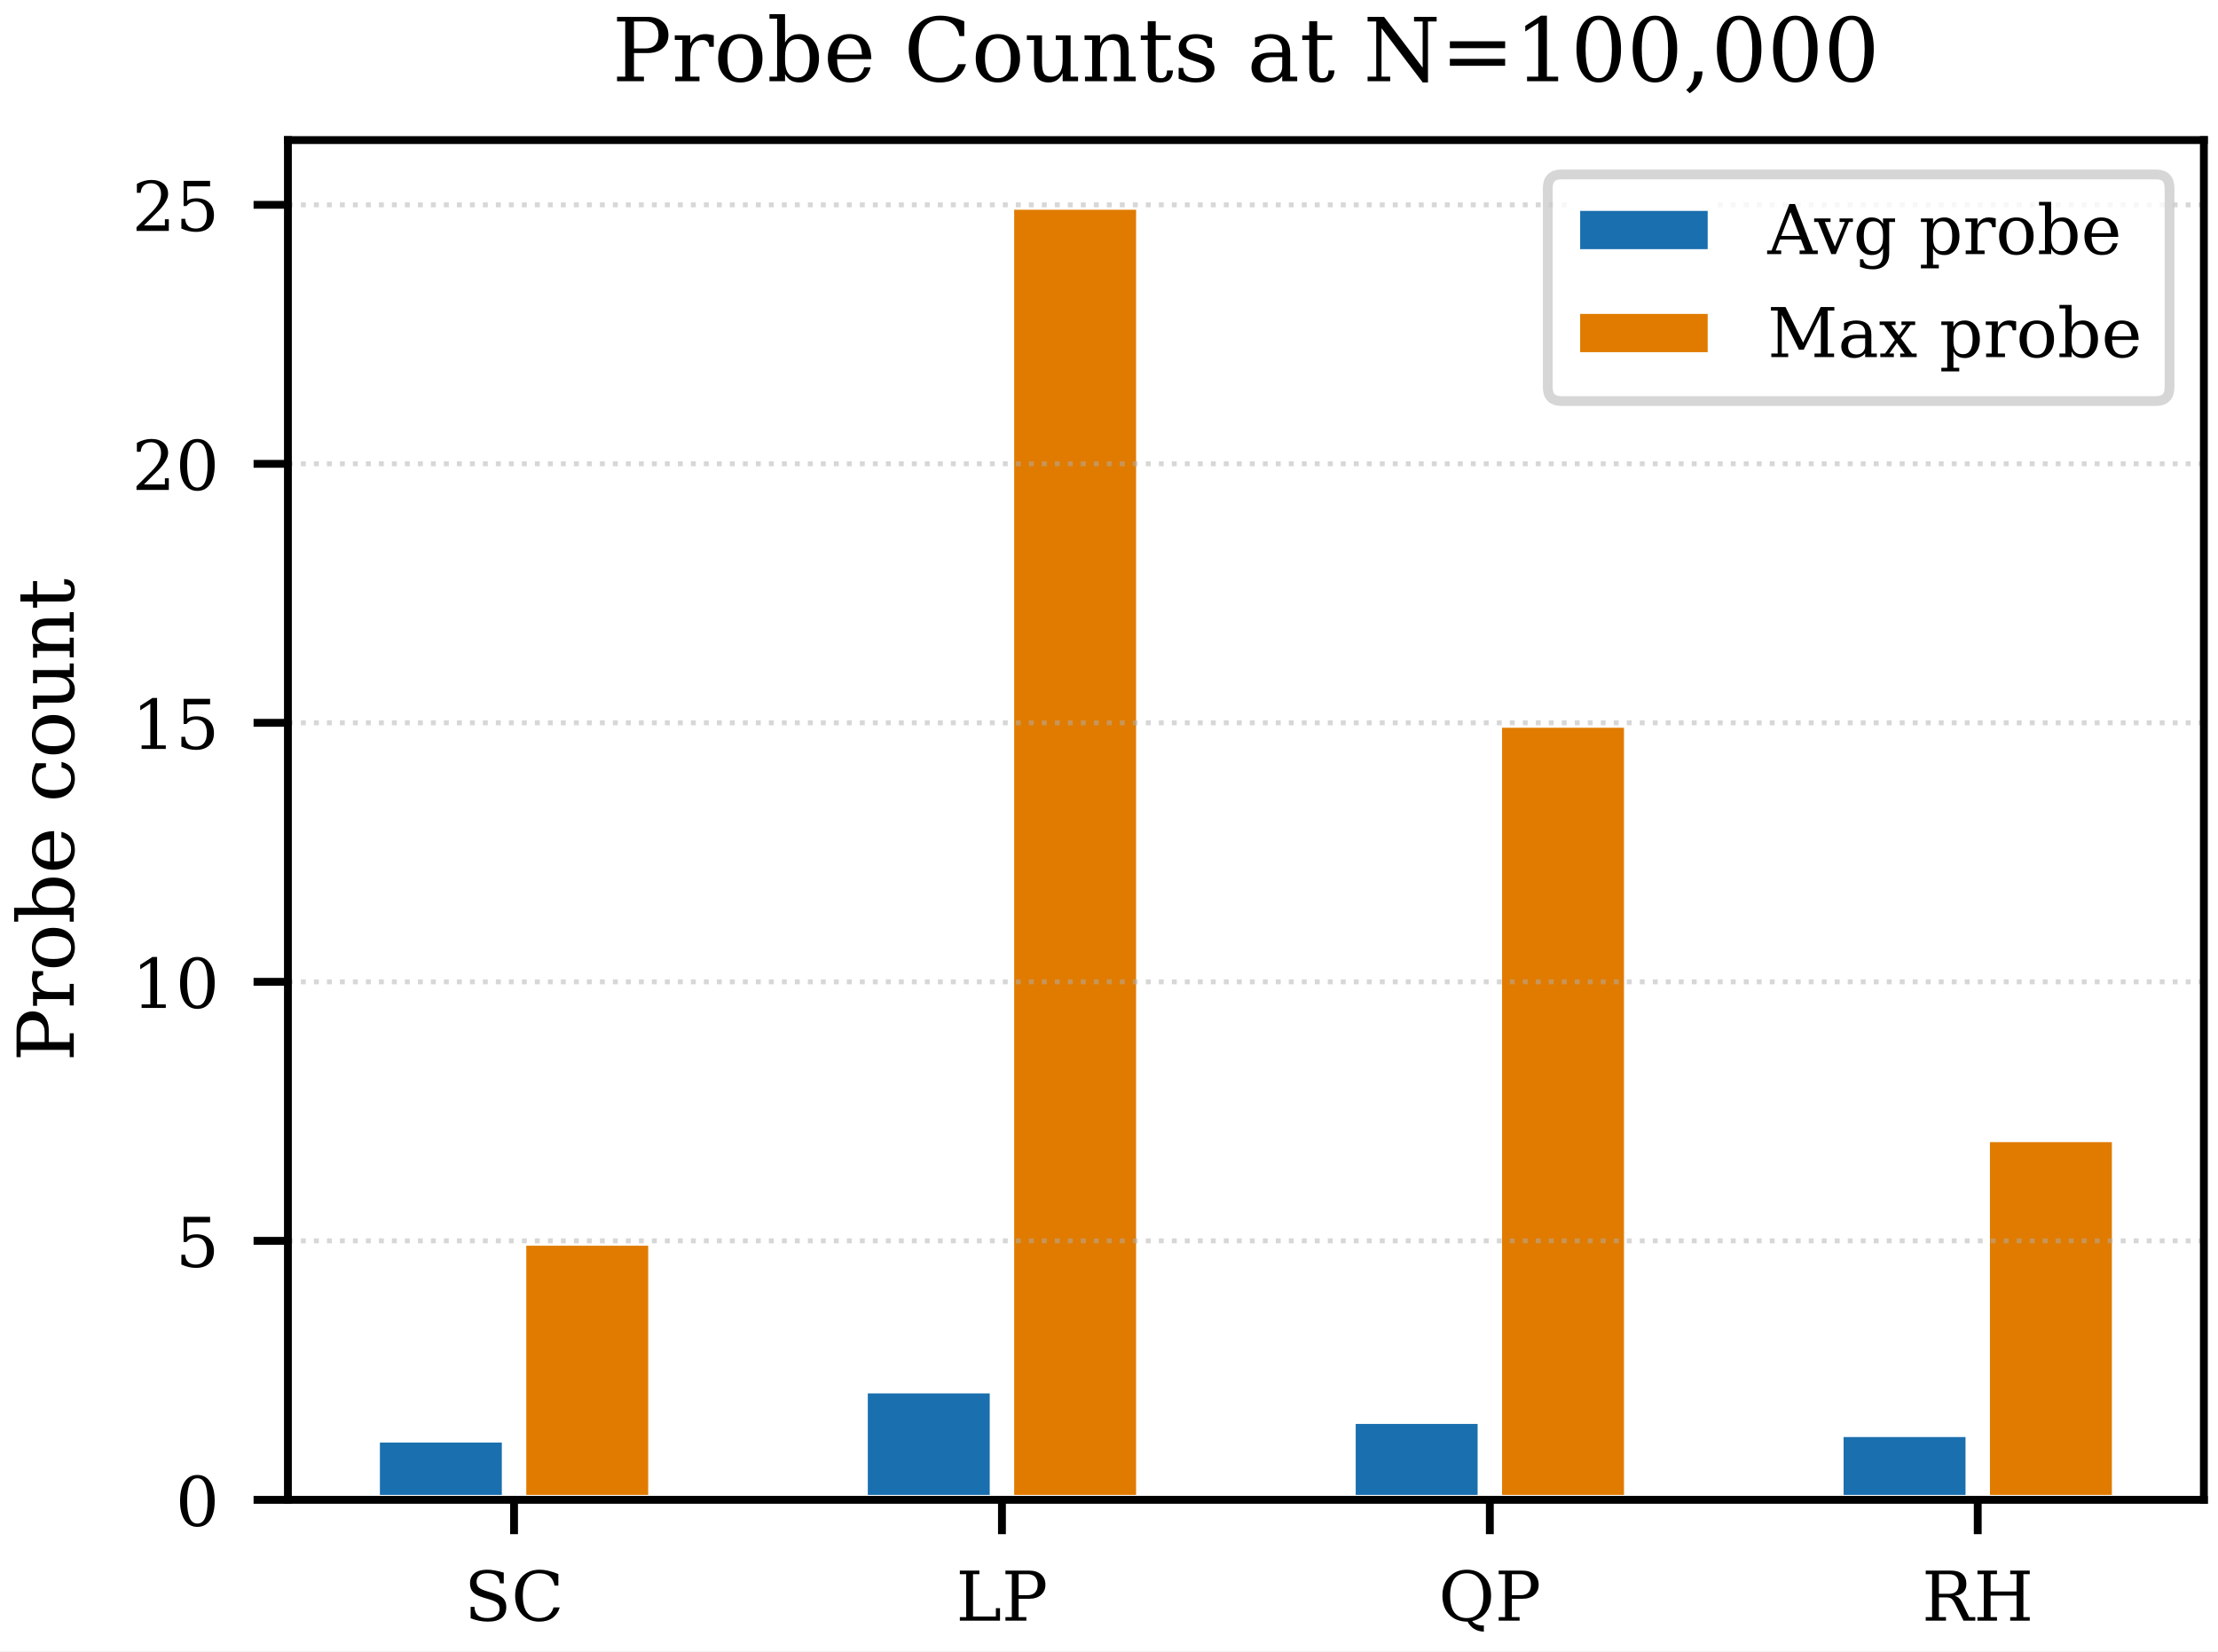
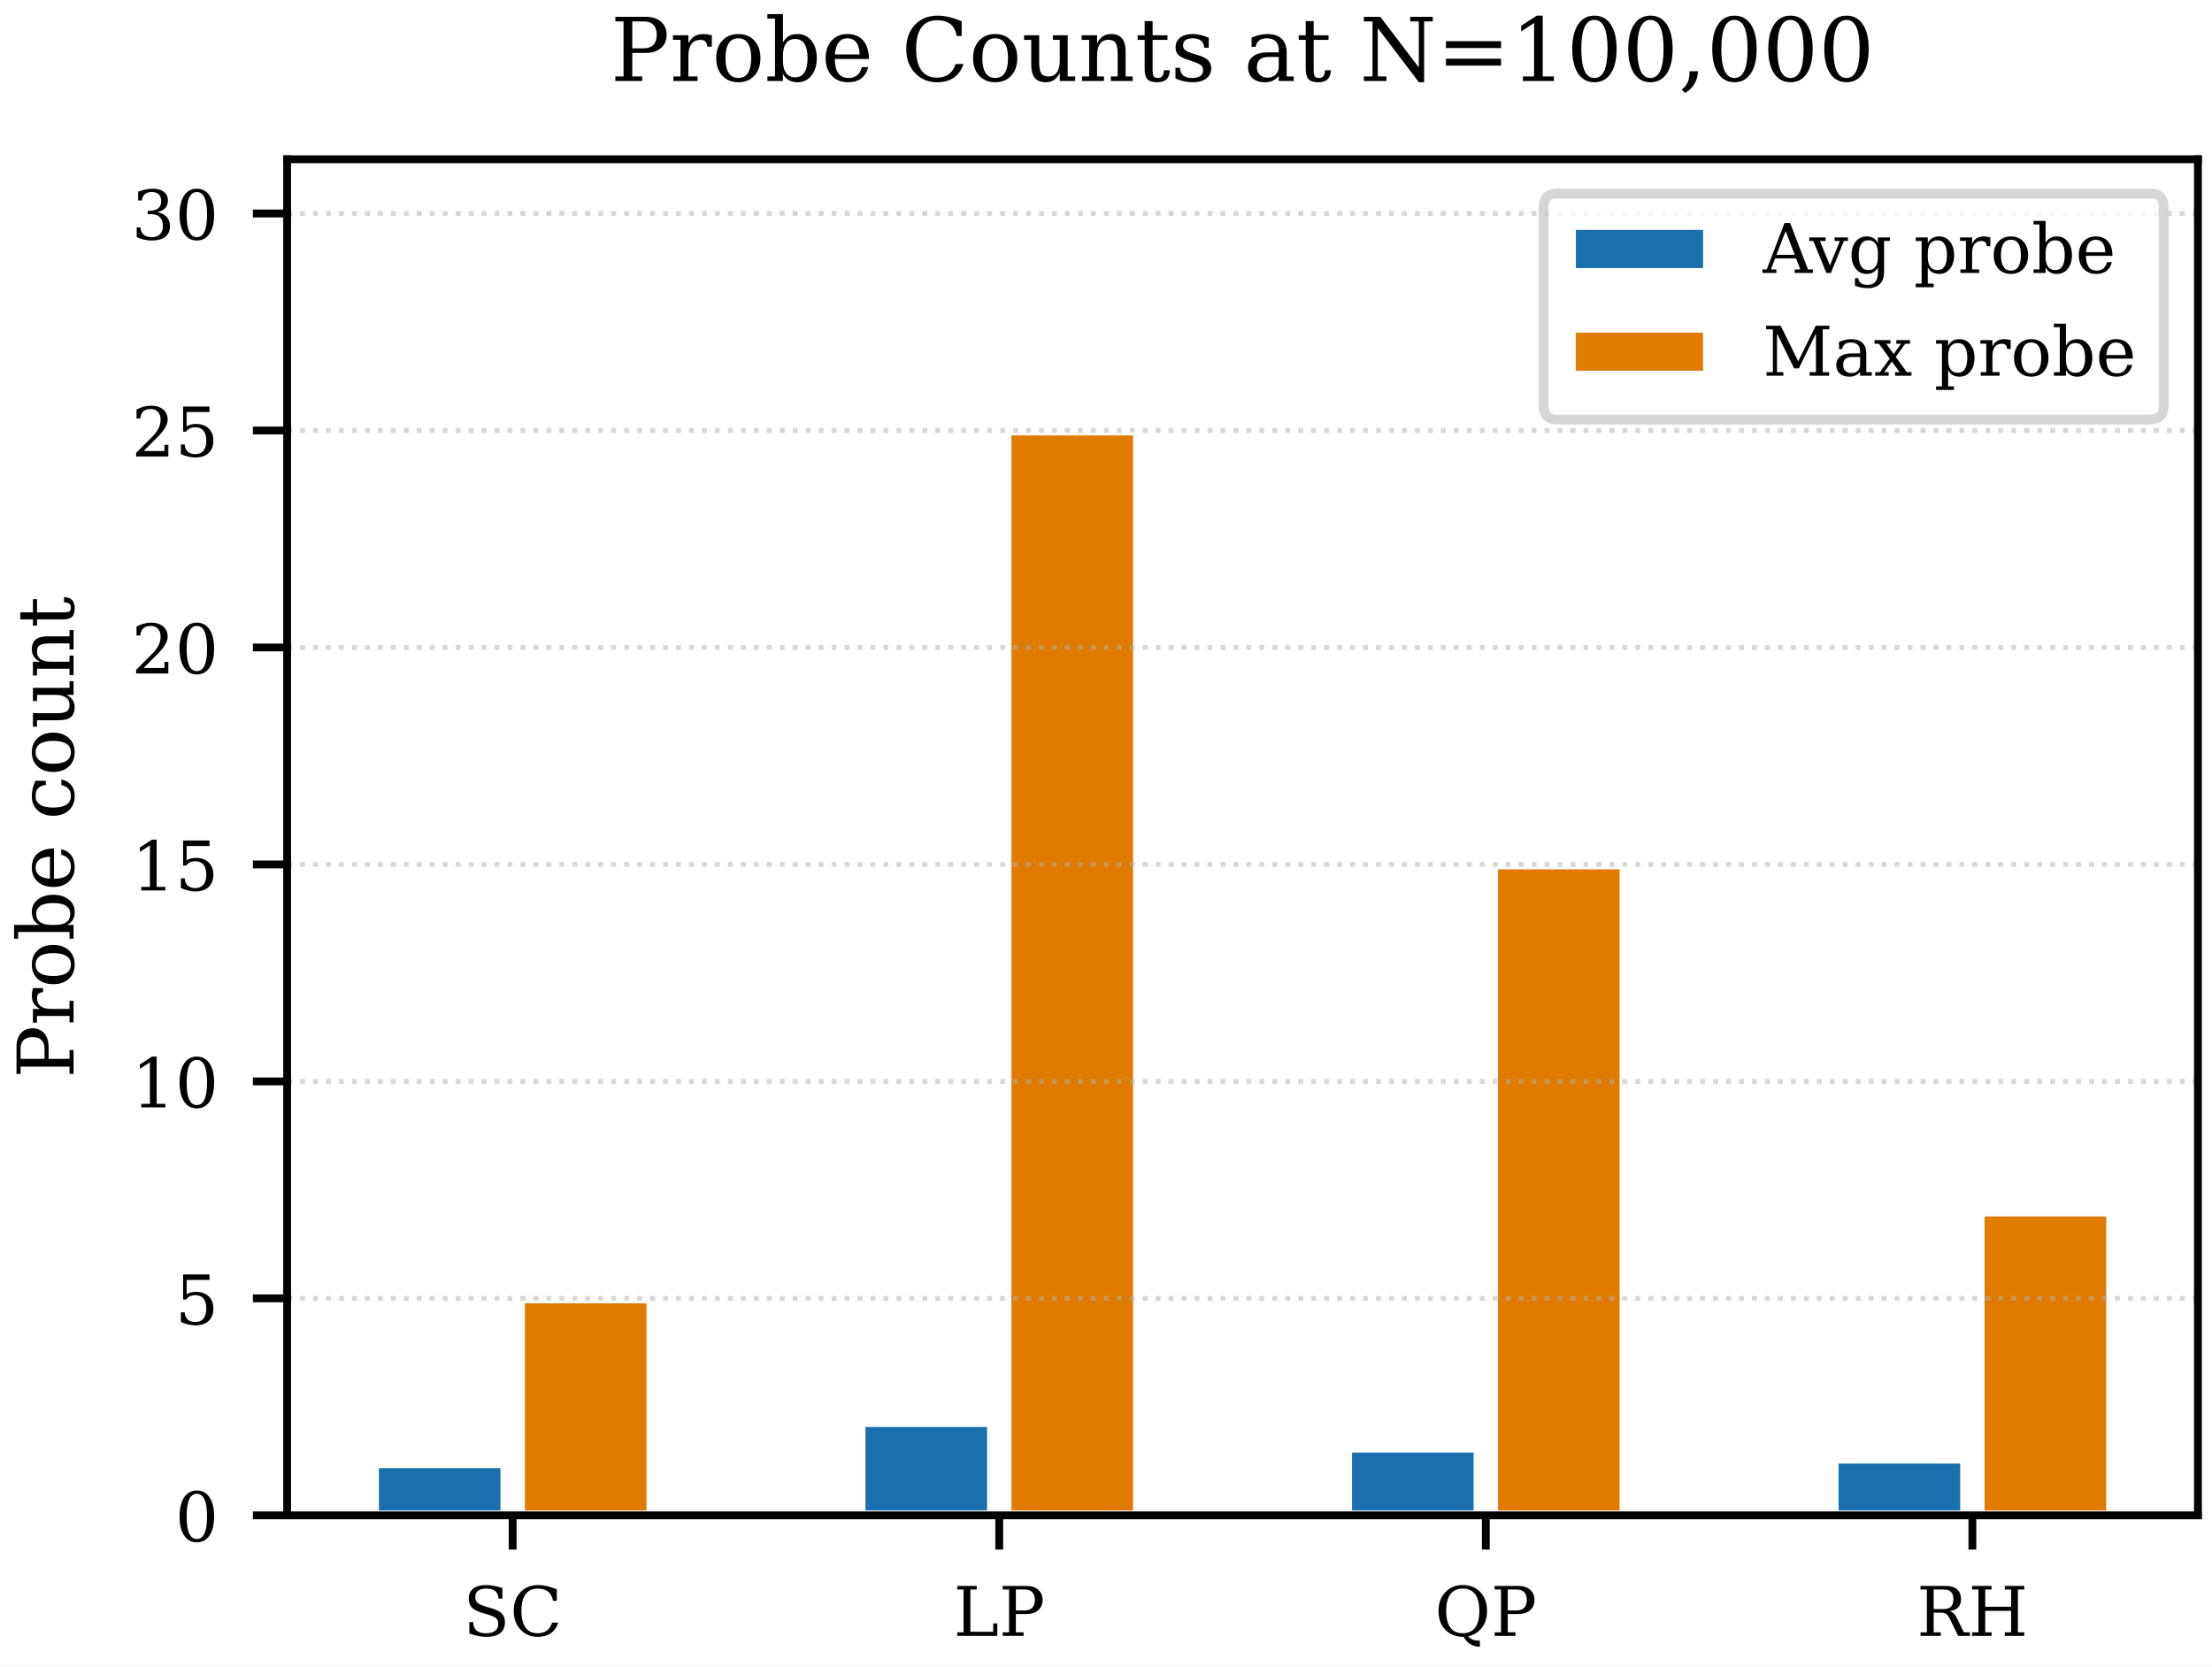
- <svg xmlns="http://www.w3.org/2000/svg" xmlns:xlink="http://www.w3.org/1999/xlink" width="226.088pt" height="168.319pt" viewBox="0 0 226.088 168.319" version="1.1">
+ <svg xmlns="http://www.w3.org/2000/svg" xmlns:xlink="http://www.w3.org/1999/xlink" width="226.088pt" height="170.319pt" viewBox="0 0 226.088 170.319" version="1.1">
  <defs>
    <style type="text/css">*{stroke-linejoin: round; stroke-linecap: butt}</style>
  </defs>
  <g id="figure_1">
    <g id="patch_1">
-       <path d="M 0 168.319  L 226.088 168.319  L 226.088 0  L 0 0  z " style="fill: #ffffff" />
+       <path d="M 0 170.319  L 226.088 170.319  L 226.088 -0  L 0 -0  z " style="fill: #ffffff" />
    </g>
    <g id="axes_1">
      <g id="patch_2">
-         <path d="M 29.348 152.879  L 224.648 152.879  L 224.648 14.279  L 29.348 14.279  z " style="fill: #ffffff" />
+         <path d="M 29.348 154.879  L 224.648 154.879  L 224.648 16.279  L 29.348 16.279  z " style="fill: #ffffff" />
      </g>
      <g id="patch_3">
-         <path d="M 38.225 152.879  L 51.653 152.879  L 51.653 146.543  L 38.225 146.543  z " clip-path="url(#pbe4ce9da17)" style="fill: #1a6faf; stroke: #ffffff; stroke-linejoin: miter" />
+         <path d="M 38.225 154.879  L 51.653 154.879  L 51.653 149.557  L 38.225 149.557  z " clip-path="url(#pb39a6f9978)" style="fill: #1a6faf; stroke: #ffffff; stroke-linejoin: miter" />
      </g>
      <g id="patch_4">
-         <path d="M 87.958 152.879  L 101.386 152.879  L 101.386 141.531  L 87.958 141.531  z " clip-path="url(#pbe4ce9da17)" style="fill: #1a6faf; stroke: #ffffff; stroke-linejoin: miter" />
+         <path d="M 87.958 154.879  L 101.386 154.879  L 101.386 145.346  L 87.958 145.346  z " clip-path="url(#pb39a6f9978)" style="fill: #1a6faf; stroke: #ffffff; stroke-linejoin: miter" />
      </g>
      <g id="patch_5">
-         <path d="M 137.691 152.879  L 151.118 152.879  L 151.118 144.645  L 137.691 144.645  z " clip-path="url(#pbe4ce9da17)" style="fill: #1a6faf; stroke: #ffffff; stroke-linejoin: miter" />
+         <path d="M 137.691 154.879  L 151.118 154.879  L 151.118 147.962  L 137.691 147.962  z " clip-path="url(#pb39a6f9978)" style="fill: #1a6faf; stroke: #ffffff; stroke-linejoin: miter" />
      </g>
      <g id="patch_6">
-         <path d="M 187.423 152.879  L 200.851 152.879  L 200.851 145.984  L 187.423 145.984  z " clip-path="url(#pbe4ce9da17)" style="fill: #1a6faf; stroke: #ffffff; stroke-linejoin: miter" />
+         <path d="M 187.423 154.879  L 200.851 154.879  L 200.851 149.088  L 187.423 149.088  z " clip-path="url(#pb39a6f9978)" style="fill: #1a6faf; stroke: #ffffff; stroke-linejoin: miter" />
      </g>
      <g id="patch_7">
-         <path d="M 53.145 152.879  L 66.573 152.879  L 66.573 126.479  L 53.145 126.479  z " clip-path="url(#pbe4ce9da17)" style="fill: #e07b00; stroke: #ffffff; stroke-linejoin: miter" />
+         <path d="M 53.145 154.879  L 66.573 154.879  L 66.573 132.703  L 53.145 132.703  z " clip-path="url(#pb39a6f9978)" style="fill: #e07b00; stroke: #ffffff; stroke-linejoin: miter" />
      </g>
      <g id="patch_8">
-         <path d="M 102.878 152.879  L 116.306 152.879  L 116.306 20.879  L 102.878 20.879  z " clip-path="url(#pbe4ce9da17)" style="fill: #e07b00; stroke: #ffffff; stroke-linejoin: miter" />
+         <path d="M 102.878 154.879  L 116.306 154.879  L 116.306 43.999  L 102.878 43.999  z " clip-path="url(#pb39a6f9978)" style="fill: #e07b00; stroke: #ffffff; stroke-linejoin: miter" />
      </g>
      <g id="patch_9">
-         <path d="M 152.61 152.879  L 166.038 152.879  L 166.038 73.679  L 152.61 73.679  z " clip-path="url(#pbe4ce9da17)" style="fill: #e07b00; stroke: #ffffff; stroke-linejoin: miter" />
+         <path d="M 152.61 154.879  L 166.038 154.879  L 166.038 88.351  L 152.61 88.351  z " clip-path="url(#pb39a6f9978)" style="fill: #e07b00; stroke: #ffffff; stroke-linejoin: miter" />
      </g>
      <g id="patch_10">
-         <path d="M 202.343 152.879  L 215.771 152.879  L 215.771 115.919  L 202.343 115.919  z " clip-path="url(#pbe4ce9da17)" style="fill: #e07b00; stroke: #ffffff; stroke-linejoin: miter" />
+         <path d="M 202.343 154.879  L 215.771 154.879  L 215.771 123.832  L 202.343 123.832  z " clip-path="url(#pb39a6f9978)" style="fill: #e07b00; stroke: #ffffff; stroke-linejoin: miter" />
      </g>
      <g id="matplotlib.axis_1">
        <g id="xtick_1">
          <g id="line2d_1">
            <defs>
-               <path id="m4bb214d655" d="M 0 0  L 0 3.5  " style="stroke: #000000; stroke-width: 0.8" />
-             </defs>
-             <g>
-               <use xlink:href="#m4bb214d655" x="52.399" y="152.879" style="stroke: #000000; stroke-width: 0.8" />
+               <path id="mc59ad79489" d="M 0 0  L 0 3.5  " style="stroke: #000000; stroke-width: 0.8" />
+             </defs>
+             <g>
+               <use xlink:href="#mc59ad79489" x="52.399" y="154.879" style="stroke: #000000; stroke-width: 0.8" />
            </g>
          </g>
          <g id="text_1">
-             <g transform="translate(47.32365 165.197) scale(0.07 -0.07)">
+             <g transform="translate(47.32365 167.197) scale(0.07 -0.07)">
              <defs>
                <path id="DejaVuSerif-36" d="M 594 225  L 594 1288  L 953 1284  Q 969 753 1261 498  Q 1553 244 2150 244  Q 2706 244 2998 464  Q 3291 684 3291 1106  Q 3291 1444 3114 1625  Q 2938 1806 2369 1978  L 1753 2163  Q 1084 2366 811 2669  Q 538 2972 538 3500  Q 538 4094 959 4422  Q 1381 4750 2144 4750  Q 2469 4750 2856 4679  Q 3244 4609 3681 4475  L 3681 3481  L 3328 3481  Q 3275 3975 2998 4195  Q 2722 4416 2156 4416  Q 1663 4416 1405 4214  Q 1147 4013 1147 3628  Q 1147 3294 1340 3103  Q 1534 2913 2163 2725  L 2741 2553  Q 3375 2363 3645 2067  Q 3916 1772 3916 1275  Q 3916 597 3481 253  Q 3047 -91 2188 -91  Q 1803 -91 1404 -12  Q 1006 66 594 225  z " transform="scale(0.015625)" />
                <path id="DejaVuSerif-26" d="M 4513 1234  Q 4306 581 3820 245  Q 3334 -91 2591 -91  Q 2134 -91 1743 65  Q 1353 222 1050 525  Q 700 875 529 1320  Q 359 1766 359 2328  Q 359 3416 987 4083  Q 1616 4750 2644 4750  Q 3025 4750 3456 4650  Q 3888 4550 4384 4347  L 4384 3272  L 4031 3272  Q 3916 3859 3567 4137  Q 3219 4416 2591 4416  Q 1844 4416 1459 3886  Q 1075 3356 1075 2328  Q 1075 1303 1459 773  Q 1844 244 2591 244  Q 3113 244 3450 492  Q 3788 741 3938 1234  L 4513 1234  z " transform="scale(0.015625)" />
              </defs>
              <use xlink:href="#DejaVuSerif-36" />
              <use xlink:href="#DejaVuSerif-26" transform="translate(68.5 0)" />
            </g>
          </g>
        </g>
        <g id="xtick_2">
          <g id="line2d_2">
            <g>
-               <use xlink:href="#m4bb214d655" x="102.132" y="152.879" style="stroke: #000000; stroke-width: 0.8" />
+               <use xlink:href="#mc59ad79489" x="102.132" y="154.879" style="stroke: #000000; stroke-width: 0.8" />
            </g>
          </g>
          <g id="text_2">
-             <g transform="translate(97.45275 165.197) scale(0.07 -0.07)">
+             <g transform="translate(97.45275 167.197) scale(0.07 -0.07)">
              <defs>
                <path id="DejaVuSerif-2f" d="M 353 0  L 353 331  L 947 331  L 947 4331  L 353 4331  L 353 4666  L 2175 4666  L 2175 4331  L 1581 4331  L 1581 384  L 3713 384  L 3713 1166  L 4097 1166  L 4097 0  L 353 0  z " transform="scale(0.015625)" />
                <path id="DejaVuSerif-33" d="M 1581 2375  L 2406 2375  Q 2872 2375 3115 2626  Q 3359 2878 3359 3353  Q 3359 3831 3115 4081  Q 2872 4331 2406 4331  L 1581 4331  L 1581 2375  z M 353 0  L 353 331  L 947 331  L 947 4331  L 353 4331  L 353 4666  L 2559 4666  Q 3259 4666 3668 4311  Q 4078 3956 4078 3353  Q 4078 2753 3668 2397  Q 3259 2041 2559 2041  L 1581 2041  L 1581 331  L 2303 331  L 2303 0  L 353 0  z " transform="scale(0.015625)" />
              </defs>
              <use xlink:href="#DejaVuSerif-2f" />
              <use xlink:href="#DejaVuSerif-33" transform="translate(66.40625 0)" />
            </g>
          </g>
        </g>
        <g id="xtick_3">
          <g id="line2d_3">
            <g>
-               <use xlink:href="#m4bb214d655" x="151.864" y="152.879" style="stroke: #000000; stroke-width: 0.8" />
+               <use xlink:href="#mc59ad79489" x="151.864" y="154.879" style="stroke: #000000; stroke-width: 0.8" />
            </g>
          </g>
          <g id="text_3">
-             <g transform="translate(146.6401 165.197) scale(0.07 -0.07)">
+             <g transform="translate(146.6401 167.197) scale(0.07 -0.07)">
              <defs>
                <path id="DejaVuSerif-34" d="M 2700 -91  Q 1628 -91 993 567  Q 359 1225 359 2328  Q 359 2894 529 3339  Q 700 3784 1050 4134  Q 1356 4441 1750 4595  Q 2144 4750 2625 4750  Q 3641 4750 4266 4084  Q 4891 3419 4891 2328  Q 4891 1403 4422 773  Q 3953 144 3128 -38  Q 3297 -247 3539 -347  Q 3781 -447 4122 -447  L 4219 -447  L 4219 -1025  Q 3691 -1000 3314 -767  Q 2938 -534 2700 -91  z M 2625 244  Q 3391 244 3781 770  Q 4172 1297 4172 2328  Q 4172 3363 3781 3889  Q 3391 4416 2625 4416  Q 1856 4416 1465 3889  Q 1075 3363 1075 2328  Q 1075 1297 1465 770  Q 1856 244 2625 244  z " transform="scale(0.015625)" />
              </defs>
              <use xlink:href="#DejaVuSerif-34" />
              <use xlink:href="#DejaVuSerif-33" transform="translate(81.98438 0)" />
            </g>
          </g>
        </g>
        <g id="xtick_4">
          <g id="line2d_4">
            <g>
-               <use xlink:href="#m4bb214d655" x="201.597" y="152.879" style="stroke: #000000; stroke-width: 0.8" />
+               <use xlink:href="#mc59ad79489" x="201.597" y="154.879" style="stroke: #000000; stroke-width: 0.8" />
            </g>
          </g>
          <g id="text_4">
-             <g transform="translate(195.9096 165.197) scale(0.07 -0.07)">
+             <g transform="translate(195.9096 167.197) scale(0.07 -0.07)">
              <defs>
                <path id="DejaVuSerif-35" d="M 3066 2316  Q 3284 2256 3442 2114  Q 3600 1972 3725 1716  L 4403 331  L 4972 331  L 4972 0  L 3872 0  L 3144 1484  Q 2934 1916 2759 2042  Q 2584 2169 2278 2169  L 1581 2169  L 1581 331  L 2241 331  L 2241 0  L 353 0  L 353 331  L 947 331  L 947 4331  L 353 4331  L 353 4666  L 2719 4666  Q 3400 4666 3770 4341  Q 4141 4016 4141 3419  Q 4141 2938 3870 2661  Q 3600 2384 3066 2316  z M 1581 2503  L 2503 2503  Q 2975 2503 3200 2726  Q 3425 2950 3425 3419  Q 3425 3888 3200 4109  Q 2975 4331 2503 4331  L 1581 4331  L 1581 2503  z " transform="scale(0.015625)" />
                <path id="DejaVuSerif-2b" d="M 353 0  L 353 331  L 947 331  L 947 4331  L 353 4331  L 353 4666  L 2175 4666  L 2175 4331  L 1581 4331  L 1581 2719  L 4000 2719  L 4000 4331  L 3406 4331  L 3406 4666  L 5228 4666  L 5228 4331  L 4634 4331  L 4634 331  L 5228 331  L 5228 0  L 3406 0  L 3406 331  L 4000 331  L 4000 2338  L 1581 2338  L 1581 331  L 2175 331  L 2175 0  L 353 0  z " transform="scale(0.015625)" />
              </defs>
              <use xlink:href="#DejaVuSerif-35" />
              <use xlink:href="#DejaVuSerif-2b" transform="translate(75.29688 0)" />
            </g>
          </g>
        </g>
      </g>
      <g id="matplotlib.axis_2">
        <g id="ytick_1">
          <g id="line2d_5">
-             <path d="M 29.348 152.879  L 224.648 152.879  " clip-path="url(#pbe4ce9da17)" style="fill: none; stroke-dasharray: 0.5,0.825; stroke-dashoffset: 0; stroke: #b0b0b0; stroke-opacity: 0.5; stroke-width: 0.5" />
+             <path d="M 29.348 154.879  L 224.648 154.879  " clip-path="url(#pb39a6f9978)" style="fill: none; stroke-dasharray: 0.5,0.825; stroke-dashoffset: 0; stroke: #b0b0b0; stroke-opacity: 0.5; stroke-width: 0.5" />
          </g>
          <g id="line2d_6">
            <defs>
-               <path id="ma394eec3d3" d="M 0 0  L -3.5 0  " style="stroke: #000000; stroke-width: 0.8" />
-             </defs>
-             <g>
-               <use xlink:href="#ma394eec3d3" x="29.348" y="152.879" style="stroke: #000000; stroke-width: 0.8" />
+               <path id="m296ada7521" d="M 0 0  L -3.5 0  " style="stroke: #000000; stroke-width: 0.8" />
+             </defs>
+             <g>
+               <use xlink:href="#m296ada7521" x="29.348" y="154.879" style="stroke: #000000; stroke-width: 0.8" />
            </g>
          </g>
          <g id="text_5">
-             <g transform="translate(17.89438 155.5378) scale(0.07 -0.07)">
+             <g transform="translate(17.89438 157.5378) scale(0.07 -0.07)">
              <defs>
                <path id="DejaVuSerif-13" d="M 2034 219  Q 2513 219 2750 744  Q 2988 1269 2988 2328  Q 2988 3391 2750 3916  Q 2513 4441 2034 4441  Q 1556 4441 1318 3916  Q 1081 3391 1081 2328  Q 1081 1269 1318 744  Q 1556 219 2034 219  z M 2034 -91  Q 1275 -91 848 546  Q 422 1184 422 2328  Q 422 3475 848 4112  Q 1275 4750 2034 4750  Q 2797 4750 3222 4112  Q 3647 3475 3647 2328  Q 3647 1184 3222 546  Q 2797 -91 2034 -91  z " transform="scale(0.015625)" />
              </defs>
              <use xlink:href="#DejaVuSerif-13" />
            </g>
          </g>
        </g>
        <g id="ytick_2">
          <g id="line2d_7">
-             <path d="M 29.348 126.479  L 224.648 126.479  " clip-path="url(#pbe4ce9da17)" style="fill: none; stroke-dasharray: 0.5,0.825; stroke-dashoffset: 0; stroke: #b0b0b0; stroke-opacity: 0.5; stroke-width: 0.5" />
+             <path d="M 29.348 132.703  L 224.648 132.703  " clip-path="url(#pb39a6f9978)" style="fill: none; stroke-dasharray: 0.5,0.825; stroke-dashoffset: 0; stroke: #b0b0b0; stroke-opacity: 0.5; stroke-width: 0.5" />
          </g>
          <g id="line2d_8">
            <g>
-               <use xlink:href="#ma394eec3d3" x="29.348" y="126.479" style="stroke: #000000; stroke-width: 0.8" />
+               <use xlink:href="#m296ada7521" x="29.348" y="132.703" style="stroke: #000000; stroke-width: 0.8" />
            </g>
          </g>
          <g id="text_6">
-             <g transform="translate(17.89438 129.1378) scale(0.07 -0.07)">
+             <g transform="translate(17.89438 135.3618) scale(0.07 -0.07)">
              <defs>
                <path id="DejaVuSerif-18" d="M 3219 4666  L 3219 4153  L 1081 4153  L 1081 2816  Q 1244 2928 1461 2984  Q 1678 3041 1947 3041  Q 2703 3041 3140 2622  Q 3578 2203 3578 1478  Q 3578 738 3136 323  Q 2694 -91 1894 -91  Q 1572 -91 1234 -12  Q 897 66 544 225  L 544 1131  L 897 1131  Q 925 688 1179 453  Q 1434 219 1894 219  Q 2388 219 2653 544  Q 2919 869 2919 1478  Q 2919 2084 2655 2407  Q 2391 2731 1894 2731  Q 1613 2731 1398 2631  Q 1184 2531 1019 2322  L 750 2322  L 750 4666  L 3219 4666  z " transform="scale(0.015625)" />
              </defs>
              <use xlink:href="#DejaVuSerif-18" />
            </g>
          </g>
        </g>
        <g id="ytick_3">
          <g id="line2d_9">
-             <path d="M 29.348 100.079  L 224.648 100.079  " clip-path="url(#pbe4ce9da17)" style="fill: none; stroke-dasharray: 0.5,0.825; stroke-dashoffset: 0; stroke: #b0b0b0; stroke-opacity: 0.5; stroke-width: 0.5" />
+             <path d="M 29.348 110.527  L 224.648 110.527  " clip-path="url(#pb39a6f9978)" style="fill: none; stroke-dasharray: 0.5,0.825; stroke-dashoffset: 0; stroke: #b0b0b0; stroke-opacity: 0.5; stroke-width: 0.5" />
          </g>
          <g id="line2d_10">
            <g>
-               <use xlink:href="#ma394eec3d3" x="29.348" y="100.079" style="stroke: #000000; stroke-width: 0.8" />
+               <use xlink:href="#m296ada7521" x="29.348" y="110.527" style="stroke: #000000; stroke-width: 0.8" />
            </g>
          </g>
          <g id="text_7">
-             <g transform="translate(13.44063 102.7378) scale(0.07 -0.07)">
+             <g transform="translate(13.44063 113.1858) scale(0.07 -0.07)">
              <defs>
                <path id="DejaVuSerif-14" d="M 909 0  L 909 331  L 1722 331  L 1722 4213  L 781 3603  L 781 4013  L 1919 4750  L 2350 4750  L 2350 331  L 3163 331  L 3163 0  L 909 0  z " transform="scale(0.015625)" />
              </defs>
              <use xlink:href="#DejaVuSerif-14" />
              <use xlink:href="#DejaVuSerif-13" transform="translate(63.625 0)" />
            </g>
          </g>
        </g>
        <g id="ytick_4">
          <g id="line2d_11">
-             <path d="M 29.348 73.679  L 224.648 73.679  " clip-path="url(#pbe4ce9da17)" style="fill: none; stroke-dasharray: 0.5,0.825; stroke-dashoffset: 0; stroke: #b0b0b0; stroke-opacity: 0.5; stroke-width: 0.5" />
+             <path d="M 29.348 88.351  L 224.648 88.351  " clip-path="url(#pb39a6f9978)" style="fill: none; stroke-dasharray: 0.5,0.825; stroke-dashoffset: 0; stroke: #b0b0b0; stroke-opacity: 0.5; stroke-width: 0.5" />
          </g>
          <g id="line2d_12">
            <g>
-               <use xlink:href="#ma394eec3d3" x="29.348" y="73.679" style="stroke: #000000; stroke-width: 0.8" />
+               <use xlink:href="#m296ada7521" x="29.348" y="88.351" style="stroke: #000000; stroke-width: 0.8" />
            </g>
          </g>
          <g id="text_8">
-             <g transform="translate(13.44063 76.33777) scale(0.07 -0.07)">
+             <g transform="translate(13.44063 91.00977) scale(0.07 -0.07)">
              <use xlink:href="#DejaVuSerif-14" />
              <use xlink:href="#DejaVuSerif-18" transform="translate(63.625 0)" />
            </g>
          </g>
        </g>
        <g id="ytick_5">
          <g id="line2d_13">
-             <path d="M 29.348 47.279  L 224.648 47.279  " clip-path="url(#pbe4ce9da17)" style="fill: none; stroke-dasharray: 0.5,0.825; stroke-dashoffset: 0; stroke: #b0b0b0; stroke-opacity: 0.5; stroke-width: 0.5" />
+             <path d="M 29.348 66.175  L 224.648 66.175  " clip-path="url(#pb39a6f9978)" style="fill: none; stroke-dasharray: 0.5,0.825; stroke-dashoffset: 0; stroke: #b0b0b0; stroke-opacity: 0.5; stroke-width: 0.5" />
          </g>
          <g id="line2d_14">
            <g>
-               <use xlink:href="#ma394eec3d3" x="29.348" y="47.279" style="stroke: #000000; stroke-width: 0.8" />
+               <use xlink:href="#m296ada7521" x="29.348" y="66.175" style="stroke: #000000; stroke-width: 0.8" />
            </g>
          </g>
          <g id="text_9">
-             <g transform="translate(13.44063 49.93777) scale(0.07 -0.07)">
+             <g transform="translate(13.44063 68.83377) scale(0.07 -0.07)">
              <defs>
                <path id="DejaVuSerif-15" d="M 819 3553  L 469 3553  L 469 4384  Q 803 4563 1142 4656  Q 1481 4750 1806 4750  Q 2534 4750 2956 4397  Q 3378 4044 3378 3438  Q 3378 2753 2422 1800  Q 2347 1728 2309 1691  L 1131 513  L 3078 513  L 3078 1088  L 3444 1088  L 3444 0  L 434 0  L 434 341  L 1850 1753  Q 2319 2222 2519 2614  Q 2719 3006 2719 3438  Q 2719 3909 2473 4175  Q 2228 4441 1797 4441  Q 1350 4441 1106 4219  Q 863 3997 819 3553  z " transform="scale(0.015625)" />
              </defs>
              <use xlink:href="#DejaVuSerif-15" />
              <use xlink:href="#DejaVuSerif-13" transform="translate(63.625 0)" />
            </g>
          </g>
        </g>
        <g id="ytick_6">
          <g id="line2d_15">
-             <path d="M 29.348 20.879  L 224.648 20.879  " clip-path="url(#pbe4ce9da17)" style="fill: none; stroke-dasharray: 0.5,0.825; stroke-dashoffset: 0; stroke: #b0b0b0; stroke-opacity: 0.5; stroke-width: 0.5" />
+             <path d="M 29.348 43.999  L 224.648 43.999  " clip-path="url(#pb39a6f9978)" style="fill: none; stroke-dasharray: 0.5,0.825; stroke-dashoffset: 0; stroke: #b0b0b0; stroke-opacity: 0.5; stroke-width: 0.5" />
          </g>
          <g id="line2d_16">
            <g>
-               <use xlink:href="#ma394eec3d3" x="29.348" y="20.879" style="stroke: #000000; stroke-width: 0.8" />
+               <use xlink:href="#m296ada7521" x="29.348" y="43.999" style="stroke: #000000; stroke-width: 0.8" />
            </g>
          </g>
          <g id="text_10">
-             <g transform="translate(13.44063 23.53777) scale(0.07 -0.07)">
+             <g transform="translate(13.44063 46.65777) scale(0.07 -0.07)">
              <use xlink:href="#DejaVuSerif-15" />
              <use xlink:href="#DejaVuSerif-18" transform="translate(63.625 0)" />
            </g>
          </g>
        </g>
-         <g id="text_11">
-           <g transform="translate(7.51875 108.1973) rotate(-90) scale(0.08 -0.08)">
+         <g id="ytick_7">
+           <g id="line2d_17">
+             <path d="M 29.348 21.823  L 224.648 21.823  " clip-path="url(#pb39a6f9978)" style="fill: none; stroke-dasharray: 0.5,0.825; stroke-dashoffset: 0; stroke: #b0b0b0; stroke-opacity: 0.5; stroke-width: 0.5" />
+           </g>
+           <g id="line2d_18">
+             <g>
+               <use xlink:href="#m296ada7521" x="29.348" y="21.823" style="stroke: #000000; stroke-width: 0.8" />
+             </g>
+           </g>
+           <g id="text_11">
+             <g transform="translate(13.44063 24.48177) scale(0.07 -0.07)">
+               <defs>
+                 <path id="DejaVuSerif-16" d="M 622 4469  Q 988 4606 1323 4678  Q 1659 4750 1953 4750  Q 2638 4750 3022 4454  Q 3406 4159 3406 3634  Q 3406 3213 3140 2930  Q 2875 2647 2388 2547  Q 2963 2466 3280 2130  Q 3597 1794 3597 1259  Q 3597 606 3158 257  Q 2719 -91 1894 -91  Q 1528 -91 1179 -12  Q 831 66 488 225  L 488 1131  L 838 1131  Q 869 681 1141 450  Q 1413 219 1906 219  Q 2384 219 2661 495  Q 2938 772 2938 1253  Q 2938 1803 2653 2086  Q 2369 2369 1819 2369  L 1522 2369  L 1522 2688  L 1678 2688  Q 2225 2688 2498 2914  Q 2772 3141 2772 3597  Q 2772 4006 2547 4223  Q 2322 4441 1900 4441  Q 1478 4441 1245 4241  Q 1013 4041 972 3647  L 622 3647  L 622 4469  z " transform="scale(0.015625)" />
+               </defs>
+               <use xlink:href="#DejaVuSerif-16" />
+               <use xlink:href="#DejaVuSerif-13" transform="translate(63.625 0)" />
+             </g>
+           </g>
+         </g>
+         <g id="text_12">
+           <g transform="translate(7.51875 110.1973) rotate(-90) scale(0.08 -0.08)">
            <defs>
              <path id="DejaVuSerif-55" d="M 3059 3328  L 3059 2497  L 2728 2497  Q 2713 2744 2591 2866  Q 2469 2988 2234 2988  Q 1809 2988 1582 2694  Q 1356 2400 1356 1850  L 1356 331  L 2022 331  L 2022 0  L 263 0  L 263 331  L 781 331  L 781 2994  L 231 2994  L 231 3322  L 1356 3322  L 1356 2731  Q 1525 3078 1790 3245  Q 2056 3413 2438 3413  Q 2578 3413 2733 3391  Q 2888 3369 3059 3328  z " transform="scale(0.015625)" />
              <path id="DejaVuSerif-52" d="M 1925 219  Q 2388 219 2623 584  Q 2859 950 2859 1663  Q 2859 2375 2623 2739  Q 2388 3103 1925 3103  Q 1463 3103 1227 2739  Q 991 2375 991 1663  Q 991 950 1228 584  Q 1466 219 1925 219  z M 1925 -91  Q 1200 -91 759 389  Q 319 869 319 1663  Q 319 2456 758 2934  Q 1197 3413 1925 3413  Q 2653 3413 3092 2934  Q 3531 2456 3531 1663  Q 3531 869 3092 389  Q 2653 -91 1925 -91  z " transform="scale(0.015625)" />
              <path id="DejaVuSerif-45" d="M 738 331  L 738 4531  L 184 4531  L 184 4863  L 1313 4863  L 1313 2803  Q 1481 3116 1742 3264  Q 2003 3413 2388 3413  Q 3000 3413 3387 2928  Q 3775 2444 3775 1663  Q 3775 881 3387 395  Q 3000 -91 2388 -91  Q 2003 -91 1742 57  Q 1481 206 1313 519  L 1313 0  L 184 0  L 184 331  L 738 331  z M 1313 1497  Q 1313 897 1542 583  Q 1772 269 2209 269  Q 2650 269 2876 622  Q 3103 975 3103 1663  Q 3103 2353 2876 2703  Q 2650 3053 2209 3053  Q 1772 3053 1542 2737  Q 1313 2422 1313 1825  L 1313 1497  z " transform="scale(0.015625)" />
              <path id="DejaVuSerif-48" d="M 3469 1600  L 991 1600  L 991 1575  Q 991 903 1244 561  Q 1497 219 1991 219  Q 2369 219 2611 417  Q 2853 616 2950 1006  L 3413 1006  Q 3275 459 2904 184  Q 2534 -91 1931 -91  Q 1203 -91 761 389  Q 319 869 319 1663  Q 319 2450 753 2931  Q 1188 3413 1894 3413  Q 2647 3413 3050 2948  Q 3453 2484 3469 1600  z M 2791 1931  Q 2772 2513 2545 2808  Q 2319 3103 1894 3103  Q 1497 3103 1269 2806  Q 1041 2509 991 1931  L 2791 1931  z " transform="scale(0.015625)" />
              <path id="DejaVuSerif-3" transform="scale(0.015625)" />
              <path id="DejaVuSerif-46" d="M 3291 997  Q 3169 466 2822 187  Q 2475 -91 1925 -91  Q 1200 -91 759 389  Q 319 869 319 1663  Q 319 2459 759 2936  Q 1200 3413 1925 3413  Q 2241 3413 2553 3339  Q 2866 3266 3181 3116  L 3181 2266  L 2847 2266  Q 2781 2703 2561 2903  Q 2341 3103 1931 3103  Q 1466 3103 1228 2742  Q 991 2381 991 1663  Q 991 944 1227 581  Q 1463 219 1931 219  Q 2303 219 2525 412  Q 2747 606 2828 997  L 3291 997  z " transform="scale(0.015625)" />
              <path id="DejaVuSerif-58" d="M 2266 3322  L 3341 3322  L 3341 331  L 3884 331  L 3884 0  L 2766 0  L 2766 588  Q 2606 256 2353 82  Q 2100 -91 1766 -91  Q 1213 -91 952 223  Q 691 538 691 1209  L 691 2988  L 172 2988  L 172 3322  L 1269 3322  L 1269 1388  Q 1269 781 1417 556  Q 1566 331 1947 331  Q 2347 331 2556 625  Q 2766 919 2766 1478  L 2766 2988  L 2266 2988  L 2266 3322  z " transform="scale(0.015625)" />
              <path id="DejaVuSerif-51" d="M 263 0  L 263 331  L 781 331  L 781 2988  L 231 2988  L 231 3322  L 1356 3322  L 1356 2731  Q 1516 3069 1770 3241  Q 2025 3413 2363 3413  Q 2913 3413 3172 3097  Q 3431 2781 3431 2113  L 3431 331  L 3944 331  L 3944 0  L 2356 0  L 2356 331  L 2853 331  L 2853 1931  Q 2853 2541 2703 2767  Q 2553 2994 2175 2994  Q 1775 2994 1565 2701  Q 1356 2409 1356 1850  L 1356 331  L 1856 331  L 1856 0  L 263 0  z " transform="scale(0.015625)" />
              <path id="DejaVuSerif-57" d="M 691 2988  L 184 2988  L 184 3322  L 691 3322  L 691 4353  L 1269 4353  L 1269 3322  L 2350 3322  L 2350 2988  L 1269 2988  L 1269 878  Q 1269 456 1350 337  Q 1431 219 1650 219  Q 1875 219 1978 351  Q 2081 484 2088 781  L 2522 781  Q 2497 328 2275 118  Q 2053 -91 1600 -91  Q 1103 -91 897 129  Q 691 350 691 878  L 691 2988  z " transform="scale(0.015625)" />
            </defs>
            <use xlink:href="#DejaVuSerif-33" />
            <use xlink:href="#DejaVuSerif-55" transform="translate(67.28125 0)" />
            <use xlink:href="#DejaVuSerif-52" transform="translate(115.0781 0)" />
            <use xlink:href="#DejaVuSerif-45" transform="translate(175.2812 0)" />
            <use xlink:href="#DejaVuSerif-48" transform="translate(239.2969 0)" />
            <use xlink:href="#DejaVuSerif-3" transform="translate(298.4844 0)" />
            <use xlink:href="#DejaVuSerif-46" transform="translate(330.2656 0)" />
            <use xlink:href="#DejaVuSerif-52" transform="translate(386.2656 0)" />
            <use xlink:href="#DejaVuSerif-58" transform="translate(446.4688 0)" />
            <use xlink:href="#DejaVuSerif-51" transform="translate(510.875 0)" />
            <use xlink:href="#DejaVuSerif-57" transform="translate(575.2812 0)" />
          </g>
        </g>
      </g>
      <g id="patch_11">
-         <path d="M 29.348 152.879  L 29.348 14.279  " style="fill: none; stroke: #000000; stroke-width: 0.8; stroke-linejoin: miter; stroke-linecap: square" />
+         <path d="M 29.348 154.879  L 29.348 16.279  " style="fill: none; stroke: #000000; stroke-width: 0.8; stroke-linejoin: miter; stroke-linecap: square" />
      </g>
      <g id="patch_12">
-         <path d="M 224.648 152.879  L 224.648 14.279  " style="fill: none; stroke: #000000; stroke-width: 0.8; stroke-linejoin: miter; stroke-linecap: square" />
+         <path d="M 224.648 154.879  L 224.648 16.279  " style="fill: none; stroke: #000000; stroke-width: 0.8; stroke-linejoin: miter; stroke-linecap: square" />
      </g>
      <g id="patch_13">
-         <path d="M 29.348 152.879  L 224.648 152.879  " style="fill: none; stroke: #000000; stroke-width: 0.8; stroke-linejoin: miter; stroke-linecap: square" />
+         <path d="M 29.348 154.879  L 224.648 154.879  " style="fill: none; stroke: #000000; stroke-width: 0.8; stroke-linejoin: miter; stroke-linecap: square" />
      </g>
      <g id="patch_14">
-         <path d="M 29.348 14.279  L 224.648 14.279  " style="fill: none; stroke: #000000; stroke-width: 0.8; stroke-linejoin: miter; stroke-linecap: square" />
-       </g>
-       <g id="text_12">
+         <path d="M 29.348 16.279  L 224.648 16.279  " style="fill: none; stroke: #000000; stroke-width: 0.8; stroke-linejoin: miter; stroke-linecap: square" />
+       </g>
+       <g id="text_13">
        <g transform="translate(62.40062 8.278594) scale(0.09 -0.09)">
          <defs>
            <path id="DejaVuSerif-56" d="M 359 184  L 359 959  L 691 959  Q 703 588 923 403  Q 1144 219 1575 219  Q 1963 219 2166 364  Q 2369 509 2369 788  Q 2369 1006 2220 1140  Q 2072 1275 1594 1428  L 1178 1569  Q 750 1706 558 1912  Q 366 2119 366 2438  Q 366 2894 700 3153  Q 1034 3413 1625 3413  Q 1888 3413 2178 3344  Q 2469 3275 2778 3144  L 2778 2419  L 2447 2419  Q 2434 2741 2221 2922  Q 2009 3103 1644 3103  Q 1281 3103 1095 2975  Q 909 2847 909 2591  Q 909 2381 1050 2254  Q 1191 2128 1613 1997  L 2069 1856  Q 2541 1709 2748 1489  Q 2956 1269 2956 922  Q 2956 450 2595 179  Q 2234 -91 1600 -91  Q 1278 -91 972 -22  Q 666 47 359 184  z " transform="scale(0.015625)" />
            <path id="DejaVuSerif-44" d="M 2547 1044  L 2547 1747  L 1806 1747  Q 1378 1747 1168 1562  Q 959 1378 959 997  Q 959 650 1171 447  Q 1384 244 1747 244  Q 2106 244 2326 466  Q 2547 688 2547 1044  z M 3122 2075  L 3122 331  L 3634 331  L 3634 0  L 2547 0  L 2547 359  Q 2356 128 2106 18  Q 1856 -91 1522 -91  Q 969 -91 644 203  Q 319 497 319 997  Q 319 1513 691 1797  Q 1063 2081 1741 2081  L 2547 2081  L 2547 2309  Q 2547 2688 2317 2895  Q 2088 3103 1672 3103  Q 1328 3103 1125 2947  Q 922 2791 872 2484  L 575 2484  L 575 3156  Q 875 3284 1158 3348  Q 1441 3413 1709 3413  Q 2400 3413 2761 3070  Q 3122 2728 3122 2075  z " transform="scale(0.015625)" />
            <path id="DejaVuSerif-31" d="M 313 0  L 313 331  L 941 331  L 941 4331  L 313 4331  L 313 4666  L 1509 4666  L 4306 984  L 4306 4331  L 3681 4331  L 3681 4666  L 5319 4666  L 5319 4331  L 4691 4331  L 4691 -91  L 4313 -91  L 1325 3841  L 1325 331  L 1953 331  L 1953 0  L 313 0  z " transform="scale(0.015625)" />
            <path id="DejaVuSerif-20" d="M 678 2894  L 4684 2894  L 4684 2394  L 678 2394  L 678 2894  z M 678 1619  L 4684 1619  L 4684 1119  L 678 1119  L 678 1619  z " transform="scale(0.015625)" />
            <path id="DejaVuSerif-f" d="M 231 -622  Q 525 -406 662 -114  Q 800 178 800 594  L 800 709  L 1416 709  Q 1391 175 1164 -208  Q 938 -591 481 -872  L 231 -622  z " transform="scale(0.015625)" />
          </defs>
          <use xlink:href="#DejaVuSerif-33" />
          <use xlink:href="#DejaVuSerif-55" transform="translate(67.28125 0)" />
          <use xlink:href="#DejaVuSerif-52" transform="translate(115.0781 0)" />
          <use xlink:href="#DejaVuSerif-45" transform="translate(175.2812 0)" />
          <use xlink:href="#DejaVuSerif-48" transform="translate(239.2969 0)" />
          <use xlink:href="#DejaVuSerif-3" transform="translate(298.4844 0)" />
          <use xlink:href="#DejaVuSerif-26" transform="translate(330.2656 0)" />
          <use xlink:href="#DejaVuSerif-52" transform="translate(406.7812 0)" />
          <use xlink:href="#DejaVuSerif-58" transform="translate(466.9844 0)" />
          <use xlink:href="#DejaVuSerif-51" transform="translate(531.3906 0)" />
          <use xlink:href="#DejaVuSerif-57" transform="translate(595.7969 0)" />
          <use xlink:href="#DejaVuSerif-56" transform="translate(635.9844 0)" />
          <use xlink:href="#DejaVuSerif-3" transform="translate(687.2969 0)" />
          <use xlink:href="#DejaVuSerif-44" transform="translate(719.0781 0)" />
          <use xlink:href="#DejaVuSerif-57" transform="translate(778.7031 0)" />
          <use xlink:href="#DejaVuSerif-3" transform="translate(818.8906 0)" />
          <use xlink:href="#DejaVuSerif-31" transform="translate(850.6719 0)" />
          <use xlink:href="#DejaVuSerif-20" transform="translate(938.1719 0)" />
          <use xlink:href="#DejaVuSerif-14" transform="translate(1021.969 0)" />
          <use xlink:href="#DejaVuSerif-13" transform="translate(1085.594 0)" />
          <use xlink:href="#DejaVuSerif-13" transform="translate(1149.219 0)" />
          <use xlink:href="#DejaVuSerif-f" transform="translate(1212.844 0)" />
          <use xlink:href="#DejaVuSerif-13" transform="translate(1244.625 0)" />
          <use xlink:href="#DejaVuSerif-13" transform="translate(1308.25 0)" />
          <use xlink:href="#DejaVuSerif-13" transform="translate(1371.875 0)" />
        </g>
      </g>
      <g id="legend_1">
        <g id="patch_15">
-           <path d="M 159.17 40.88  L 219.748 40.88  Q 221.148 40.88 221.148 39.48  L 221.148 19.179  Q 221.148 17.779 219.748 17.779  L 159.17 17.779  Q 157.77 17.779 157.77 19.179  L 157.77 39.48  Q 157.77 40.88 159.17 40.88  z " style="fill: #ffffff; opacity: 0.8; stroke: #cccccc; stroke-linejoin: miter" />
+           <path d="M 159.17 42.88  L 219.748 42.88  Q 221.148 42.88 221.148 41.48  L 221.148 21.179  Q 221.148 19.779 219.748 19.779  L 159.17 19.779  Q 157.77 19.779 157.77 21.179  L 157.77 41.48  Q 157.77 42.88 159.17 42.88  z " style="fill: #ffffff; opacity: 0.8; stroke: #cccccc; stroke-linejoin: miter" />
        </g>
        <g id="patch_16">
-           <path d="M 160.57 25.898  L 174.57 25.898  L 174.57 20.997  L 160.57 20.997  z " style="fill: #1a6faf; stroke: #ffffff; stroke-linejoin: miter" />
-         </g>
-         <g id="text_13">
-           <g transform="translate(180.1697 25.8975) scale(0.07 -0.07)">
+           <path d="M 160.57 27.898  L 174.57 27.898  L 174.57 22.997  L 160.57 22.997  z " style="fill: #1a6faf; stroke: #ffffff; stroke-linejoin: miter" />
+         </g>
+         <g id="text_14">
+           <g transform="translate(180.1697 27.8975) scale(0.07 -0.07)">
            <defs>
              <path id="DejaVuSerif-24" d="M 1281 1691  L 2994 1691  L 2138 3909  L 1281 1691  z M -38 0  L -38 331  L 372 331  L 2034 4666  L 2559 4666  L 4225 331  L 4684 331  L 4684 0  L 2988 0  L 2988 331  L 3506 331  L 3116 1356  L 1153 1356  L 763 331  L 1275 331  L 1275 0  L -38 0  z " transform="scale(0.015625)" />
              <path id="DejaVuSerif-59" d="M 1581 0  L 359 2988  L -19 2988  L -19 3322  L 1509 3322  L 1509 2988  L 978 2988  L 1913 703  L 2847 2988  L 2350 2988  L 2350 3322  L 3597 3322  L 3597 2988  L 3225 2988  L 2003 0  L 1581 0  z " transform="scale(0.015625)" />
              <path id="DejaVuSerif-4a" d="M 3359 2988  L 3359 72  Q 3359 -644 2965 -1033  Q 2572 -1422 1844 -1422  Q 1516 -1422 1216 -1362  Q 916 -1303 641 -1184  L 641 -488  L 941 -488  Q 997 -813 1206 -963  Q 1416 -1113 1806 -1113  Q 2313 -1113 2548 -827  Q 2784 -541 2784 72  L 2784 519  Q 2616 206 2355 57  Q 2094 -91 1709 -91  Q 1097 -91 708 395  Q 319 881 319 1663  Q 319 2444 706 2928  Q 1094 3413 1709 3413  Q 2094 3413 2355 3264  Q 2616 3116 2784 2803  L 2784 3322  L 3909 3322  L 3909 2988  L 3359 2988  z M 2784 1825  Q 2784 2422 2554 2737  Q 2325 3053 1888 3053  Q 1444 3053 1217 2703  Q 991 2353 991 1663  Q 991 975 1217 622  Q 1444 269 1888 269  Q 2325 269 2554 583  Q 2784 897 2784 1497  L 2784 1825  z " transform="scale(0.015625)" />
              <path id="DejaVuSerif-53" d="M 1313 1825  L 1313 1497  Q 1313 897 1542 583  Q 1772 269 2209 269  Q 2650 269 2876 622  Q 3103 975 3103 1663  Q 3103 2353 2876 2703  Q 2650 3053 2209 3053  Q 1772 3053 1542 2737  Q 1313 2422 1313 1825  z M 738 2988  L 184 2988  L 184 3322  L 1313 3322  L 1313 2803  Q 1481 3116 1742 3264  Q 2003 3413 2388 3413  Q 3000 3413 3387 2928  Q 3775 2444 3775 1663  Q 3775 881 3387 395  Q 3000 -91 2388 -91  Q 2003 -91 1742 57  Q 1481 206 1313 519  L 1313 -997  L 1856 -997  L 1856 -1331  L 184 -1331  L 184 -997  L 738 -997  L 738 2988  z " transform="scale(0.015625)" />
            </defs>
            <use xlink:href="#DejaVuSerif-24" />
            <use xlink:href="#DejaVuSerif-59" transform="translate(68.17188 0)" />
            <use xlink:href="#DejaVuSerif-4a" transform="translate(124.6719 0)" />
            <use xlink:href="#DejaVuSerif-3" transform="translate(188.6875 0)" />
            <use xlink:href="#DejaVuSerif-53" transform="translate(220.4688 0)" />
            <use xlink:href="#DejaVuSerif-55" transform="translate(284.4844 0)" />
            <use xlink:href="#DejaVuSerif-52" transform="translate(332.2812 0)" />
            <use xlink:href="#DejaVuSerif-45" transform="translate(392.4844 0)" />
            <use xlink:href="#DejaVuSerif-48" transform="translate(456.5 0)" />
          </g>
        </g>
        <g id="patch_17">
-           <path d="M 160.57 36.398  L 174.57 36.398  L 174.57 31.498  L 160.57 31.498  z " style="fill: #e07b00; stroke: #ffffff; stroke-linejoin: miter" />
-         </g>
-         <g id="text_14">
-           <g transform="translate(180.1697 36.39805) scale(0.07 -0.07)">
+           <path d="M 160.57 38.398  L 174.57 38.398  L 174.57 33.498  L 160.57 33.498  z " style="fill: #e07b00; stroke: #ffffff; stroke-linejoin: miter" />
+         </g>
+         <g id="text_15">
+           <g transform="translate(180.1697 38.39805) scale(0.07 -0.07)">
            <defs>
              <path id="DejaVuSerif-30" d="M 353 0  L 353 331  L 947 331  L 947 4331  L 319 4331  L 319 4666  L 1678 4666  L 3316 1344  L 4953 4666  L 6228 4666  L 6228 4331  L 5606 4331  L 5606 331  L 6203 331  L 6203 0  L 4378 0  L 4378 331  L 4972 331  L 4972 3938  L 3372 684  L 2931 684  L 1331 3938  L 1331 331  L 1925 331  L 1925 0  L 353 0  z " transform="scale(0.015625)" />
              <path id="DejaVuSerif-5b" d="M 1863 2028  L 2559 2988  L 2113 2988  L 2113 3322  L 3391 3322  L 3391 2988  L 2950 2988  L 2059 1759  L 3097 331  L 3531 331  L 3531 0  L 1997 0  L 1997 331  L 2419 331  L 1697 1325  L 972 331  L 1403 331  L 1403 0  L 141 0  L 141 331  L 581 331  L 1497 1594  L 488 2988  L 78 2988  L 78 3322  L 1563 3322  L 1563 2988  L 1166 2988  L 1863 2028  z " transform="scale(0.015625)" />
            </defs>
            <use xlink:href="#DejaVuSerif-30" />
            <use xlink:href="#DejaVuSerif-44" transform="translate(102.3906 0)" />
            <use xlink:href="#DejaVuSerif-5b" transform="translate(162.0156 0)" />
            <use xlink:href="#DejaVuSerif-3" transform="translate(218.4062 0)" />
            <use xlink:href="#DejaVuSerif-53" transform="translate(250.1875 0)" />
            <use xlink:href="#DejaVuSerif-55" transform="translate(314.2031 0)" />
            <use xlink:href="#DejaVuSerif-52" transform="translate(362 0)" />
            <use xlink:href="#DejaVuSerif-45" transform="translate(422.2031 0)" />
            <use xlink:href="#DejaVuSerif-48" transform="translate(486.2188 0)" />
          </g>
        </g>
      </g>
    </g>
  </g>
  <defs>
-     <clipPath id="pbe4ce9da17">
-       <rect x="29.348" y="14.279" width="195.3" height="138.6" />
+     <clipPath id="pb39a6f9978">
+       <rect x="29.348" y="16.279" width="195.3" height="138.6" />
    </clipPath>
  </defs>
</svg>
